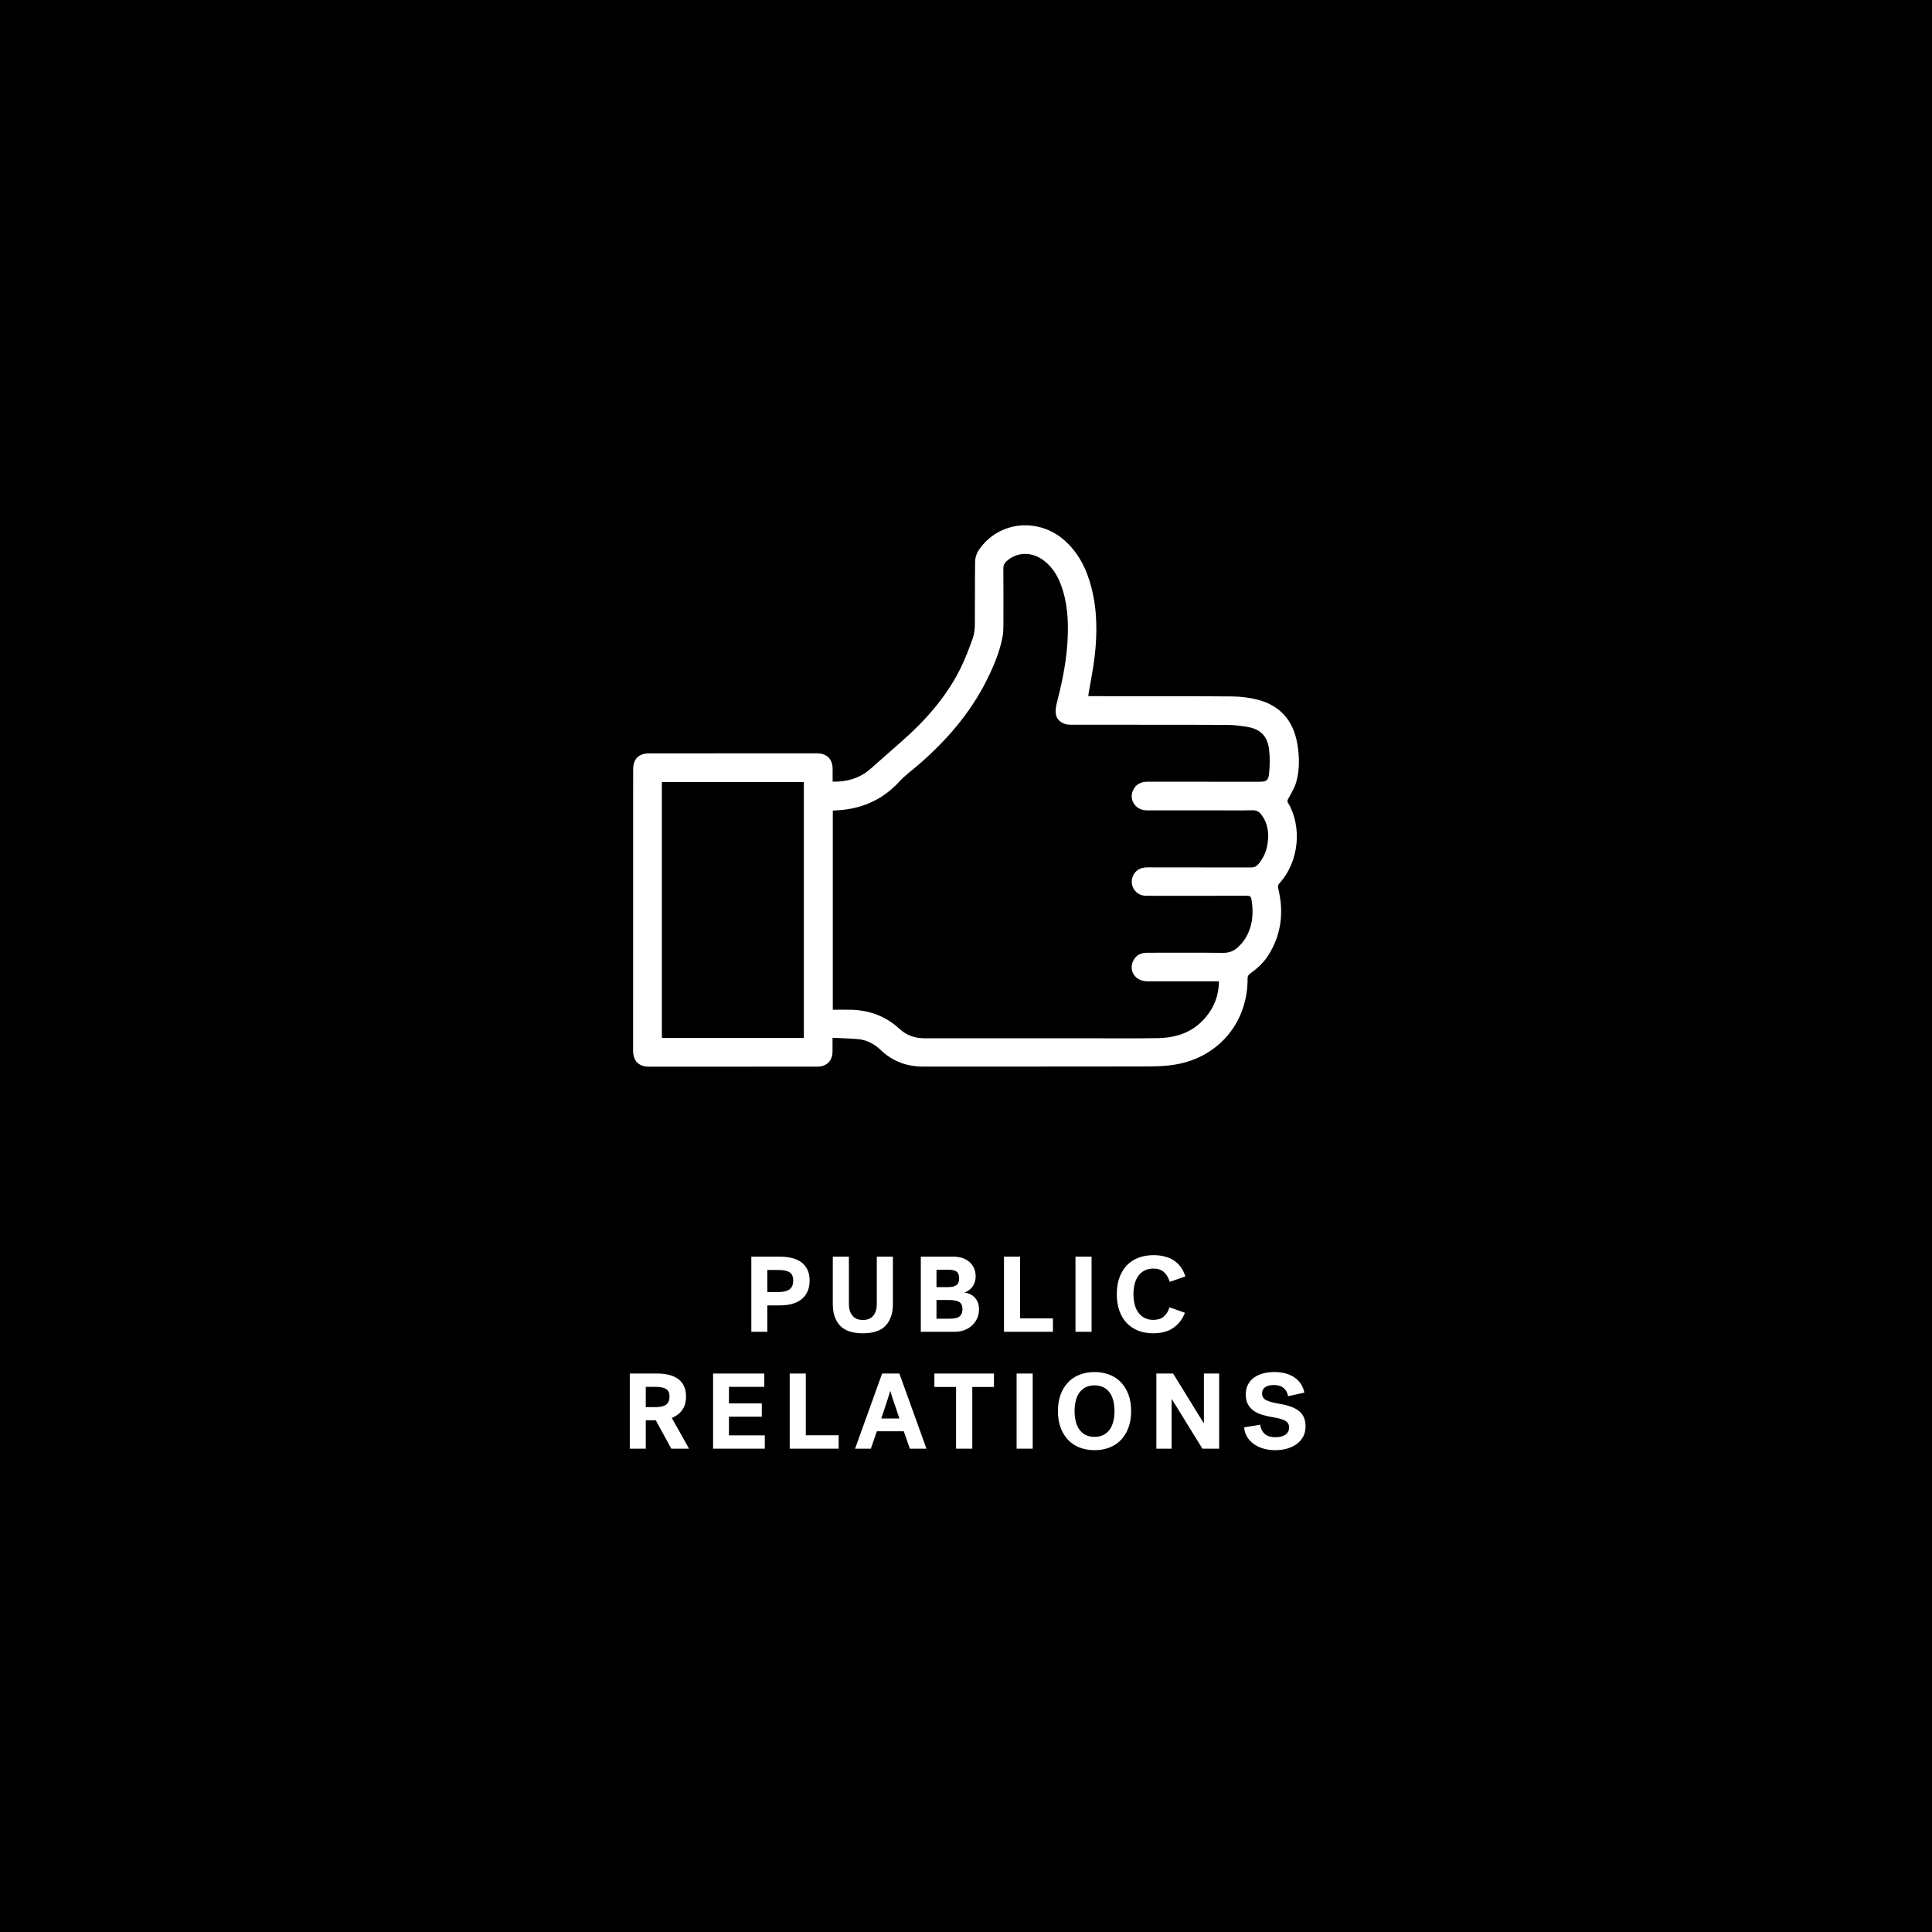
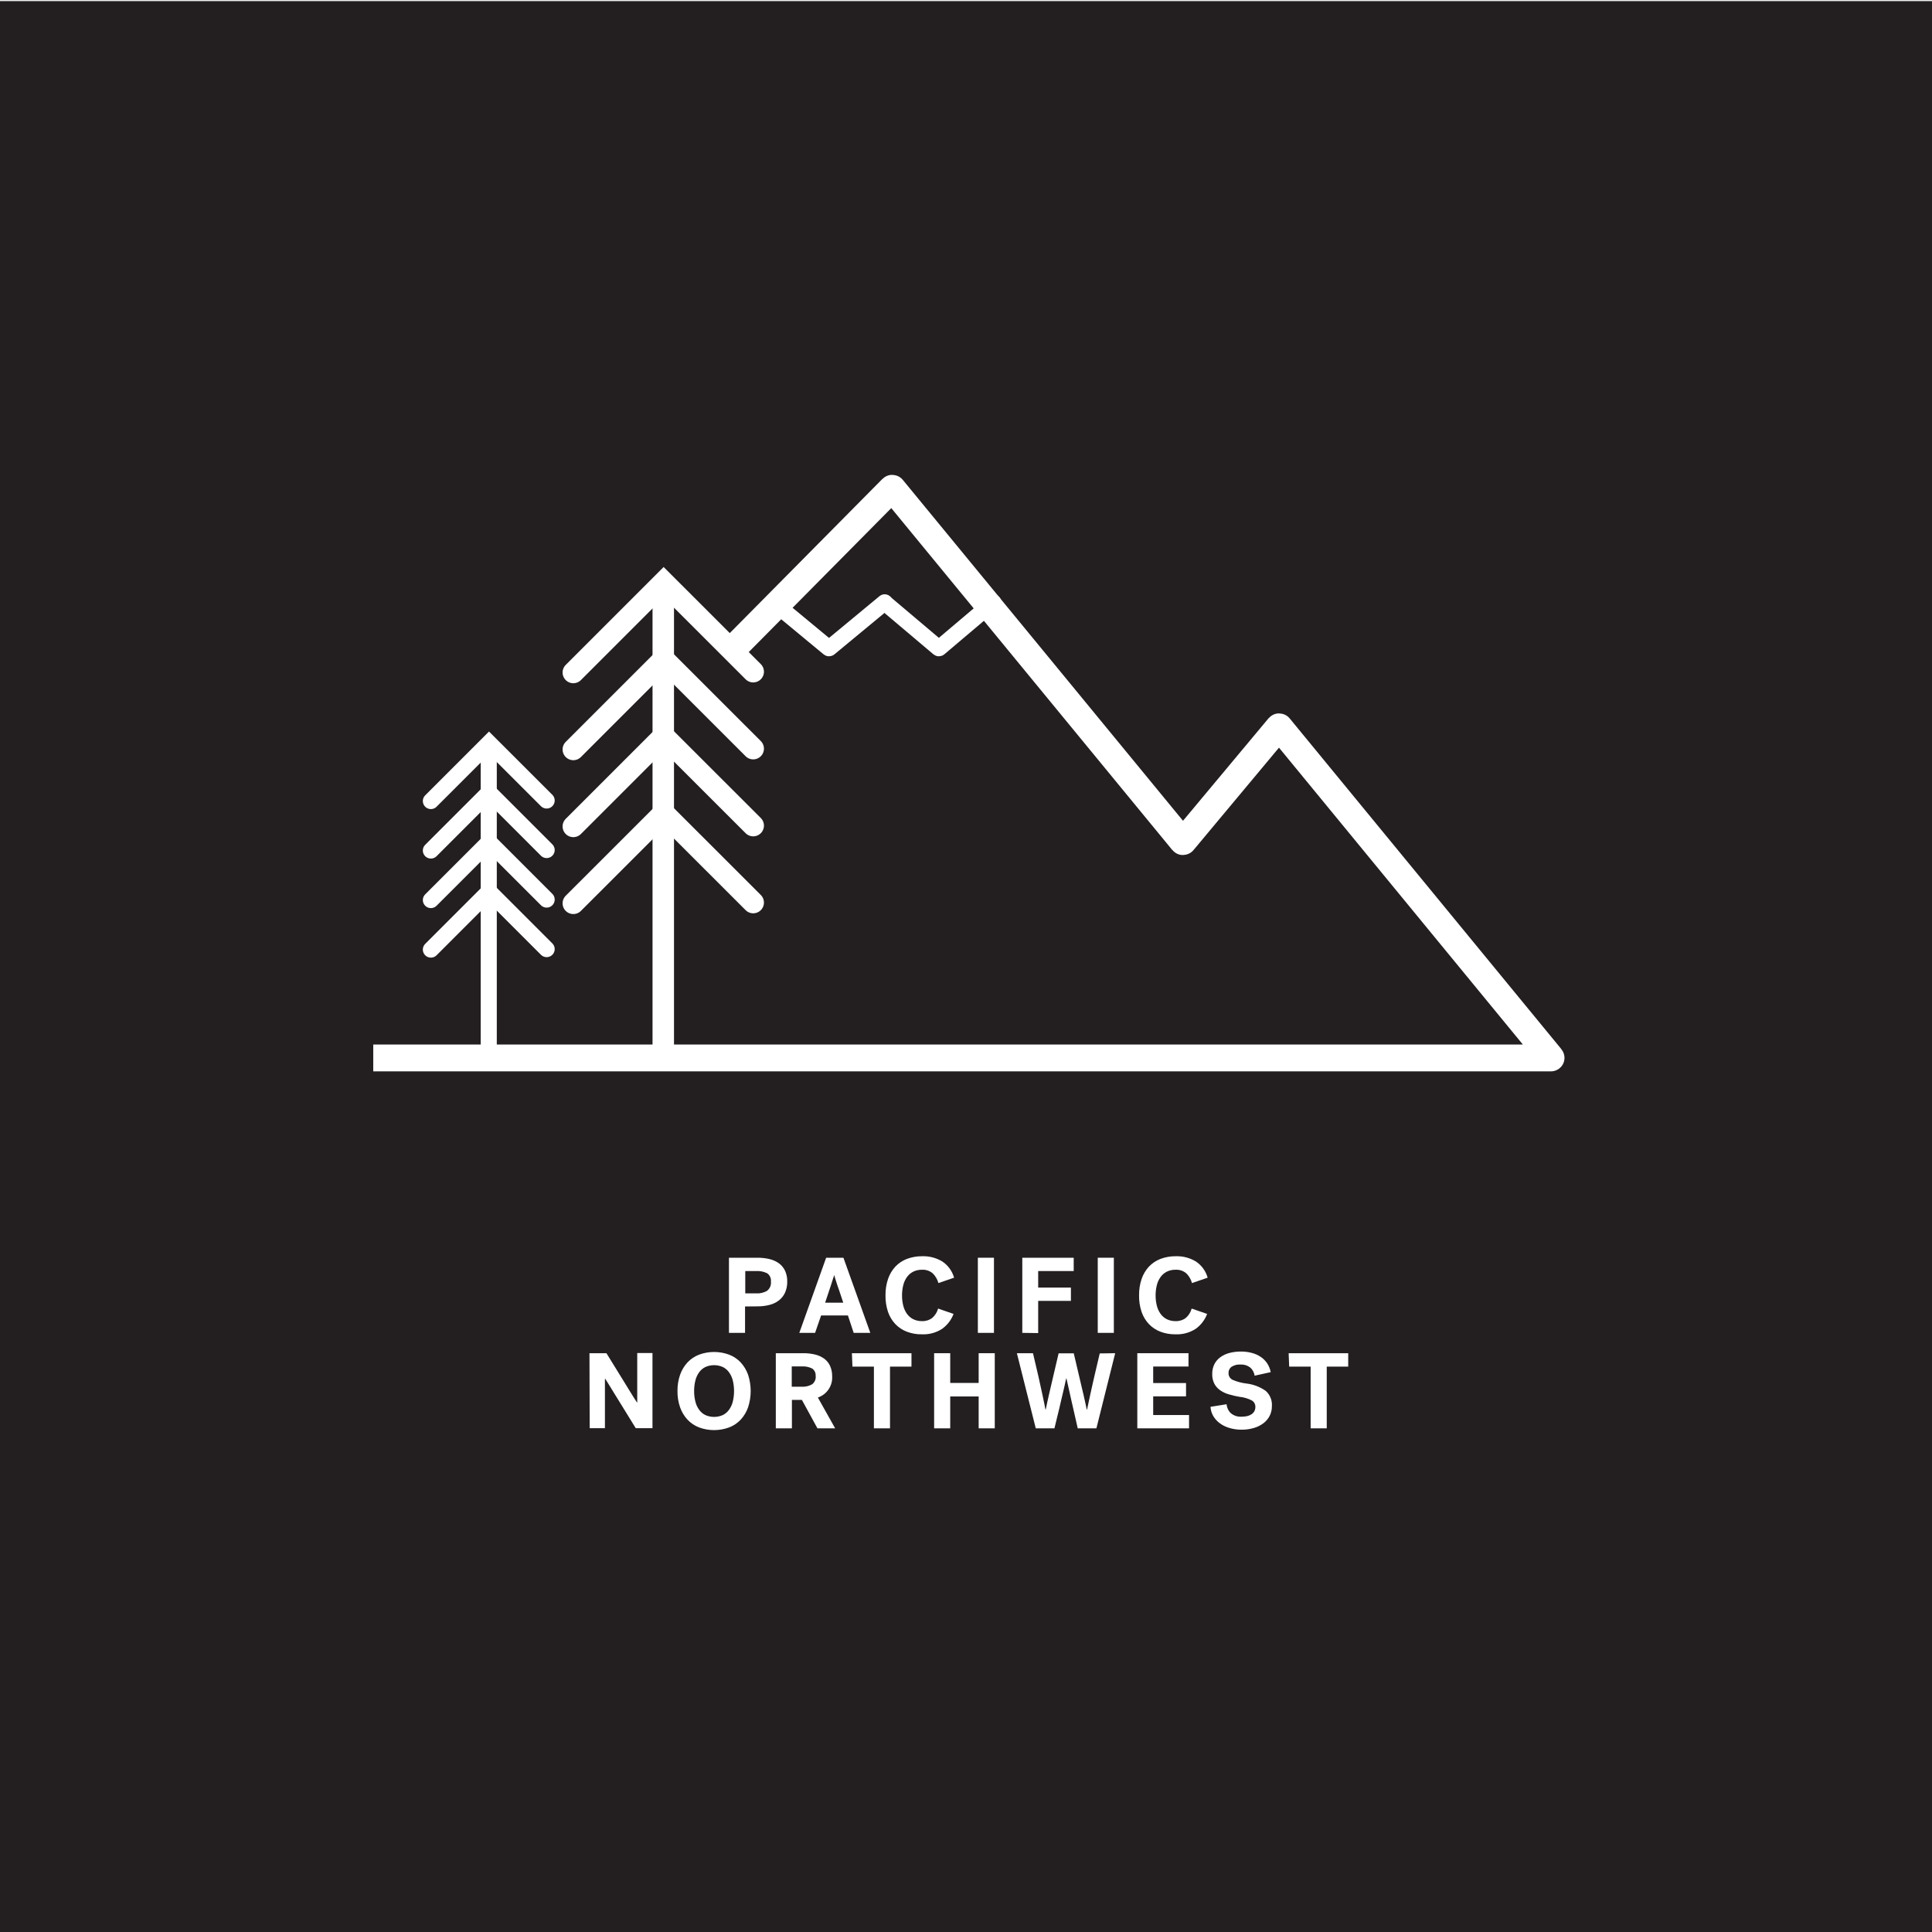
- <svg xmlns="http://www.w3.org/2000/svg" version="1.1" x="0px" y="0px" viewBox="0 0 360 360" enable-background="new 0 0 360 360" xml:space="preserve">
+ <svg xmlns="http://www.w3.org/2000/svg" viewBox="0 0 360 360">
+   <defs>
+     <style>.cls-1{fill:#231f20;}.cls-2{fill:#fff;}.cls-3,.cls-4,.cls-5,.cls-6,.cls-7{fill:none;stroke:#fff;stroke-miterlimit:10;}.cls-3,.cls-5{stroke-linecap:round;}.cls-3,.cls-6{stroke-width:3px;}.cls-4,.cls-5{stroke-width:4px;}.cls-7{stroke-width:5px;}</style>
+   </defs>
  <g id="BACKGROUND">
-     <rect width="360" height="360" />
+     <rect class="cls-1" y="0.21" width="360" height="360" />
  </g>
-   <g id="REF" display="none">
-     <rect x="-360" y="90.33" display="inline" fill="none" stroke="#000000" stroke-width="0.25" stroke-miterlimit="10" width="360" height="108" />
-     <rect y="90.33" display="inline" fill="none" stroke="#FFFFFF" stroke-width="0.25" stroke-miterlimit="10" width="360" height="108" />
-     <line display="inline" fill="none" stroke="#FFFFFF" stroke-width="0.25" stroke-linecap="round" stroke-miterlimit="10" x1="180" y1="0.19" x2="180" y2="360.06" />
+   <g id="LINE_ONE" data-name="LINE ONE">
+     <path class="cls-2" d="M138.83,243.44v4.92h-3v-14h5.32a9.4,9.4,0,0,1,2.28.26,5,5,0,0,1,1.74.8,3.7,3.7,0,0,1,1.12,1.38,4.64,4.64,0,0,1,.4,2,4.87,4.87,0,0,1-.41,2.07,3.85,3.85,0,0,1-1.14,1.44,4.83,4.83,0,0,1-1.75.84,8.76,8.76,0,0,1-2.24.27Zm4.82-4.62a1.68,1.68,0,0,0-.69-1.56,4.11,4.11,0,0,0-2.09-.42h-2V241h2a3.52,3.52,0,0,0,2.09-.5A1.88,1.88,0,0,0,143.65,238.82Z" />
+     <path class="cls-2" d="M162.17,248.36h-3.1L158,245.12h-5l-1.12,3.24h-2.94l5-14h3.22Zm-6.76-10.72c0,.11-.07.27-.14.47s-.14.44-.22.7-.17.54-.27.84l-.29.87c-.23.7-.47,1.44-.74,2.22h3.38c-.27-.78-.51-1.52-.74-2.22-.15-.4-.26-.73-.35-1s-.17-.51-.24-.75-.14-.46-.21-.67-.11-.36-.14-.47Z" />
+     <path class="cls-2" d="M165,241.36a9.16,9.16,0,0,1,.48-3.07,6.47,6.47,0,0,1,1.37-2.29,5.88,5.88,0,0,1,2.16-1.43,8,8,0,0,1,2.85-.49,6.83,6.83,0,0,1,3.76,1,5.39,5.39,0,0,1,2.16,3l-2.92,1a4,4,0,0,0-1.08-1.83,2.86,2.86,0,0,0-2-.65,3.51,3.51,0,0,0-1.62.36,3.26,3.26,0,0,0-1.16,1,4.37,4.37,0,0,0-.69,1.51,7.77,7.77,0,0,0-.23,1.92,7.57,7.57,0,0,0,.23,1.91,4.37,4.37,0,0,0,.69,1.51,3.19,3.19,0,0,0,1.16,1,3.54,3.54,0,0,0,1.64.36,2.94,2.94,0,0,0,1.89-.58,3.48,3.48,0,0,0,1.11-1.76l2.88,1a6,6,0,0,1-2.16,2.8,6.42,6.42,0,0,1-3.76,1,7.5,7.5,0,0,1-2.79-.49,5.82,5.82,0,0,1-2.14-1.42,6.3,6.3,0,0,1-1.37-2.29A9.18,9.18,0,0,1,165,241.36Z" />
+     <path class="cls-2" d="M182.21,234.36h3v14h-3Z" />
+     <path class="cls-2" d="M190.49,248.36v-14h9.58v2.48h-6.62v3.08h6.1v2.48h-6.1v6Z" />
+     <path class="cls-2" d="M204.55,234.36h3v14h-3Z" />
+     <path class="cls-2" d="M212.25,241.36a9.16,9.16,0,0,1,.48-3.07A6.47,6.47,0,0,1,214.1,236a5.88,5.88,0,0,1,2.16-1.43,8,8,0,0,1,2.85-.49,6.83,6.83,0,0,1,3.76,1,5.39,5.39,0,0,1,2.16,3l-2.92,1a4,4,0,0,0-1.08-1.83,2.86,2.86,0,0,0-2-.65,3.51,3.51,0,0,0-1.62.36,3.26,3.26,0,0,0-1.16,1,4.37,4.37,0,0,0-.69,1.51,7.77,7.77,0,0,0-.23,1.92,7.57,7.57,0,0,0,.23,1.91,4.37,4.37,0,0,0,.69,1.51,3.19,3.19,0,0,0,1.16,1,3.54,3.54,0,0,0,1.64.36,2.94,2.94,0,0,0,1.89-.58,3.48,3.48,0,0,0,1.11-1.76l2.88,1a6,6,0,0,1-2.16,2.8,6.42,6.42,0,0,1-3.76,1,7.5,7.5,0,0,1-2.79-.49,5.82,5.82,0,0,1-2.14-1.42,6.3,6.3,0,0,1-1.37-2.29A9.18,9.18,0,0,1,212.25,241.36Z" />
  </g>
-   <g id="LINE_ONE">
-     <g>
-       <path fill="#FFFFFF" d="M142.98,243.24v4.92H140v-14h5.32c0.84,0,1.6,0.09,2.28,0.26c0.68,0.17,1.26,0.44,1.74,0.8    c0.48,0.36,0.85,0.82,1.12,1.38c0.27,0.56,0.4,1.23,0.4,2.02c0,0.8-0.14,1.49-0.41,2.07c-0.27,0.58-0.65,1.06-1.14,1.44    s-1.07,0.66-1.75,0.84c-0.68,0.18-1.43,0.27-2.24,0.27H142.98z M147.8,238.62c0-0.76-0.23-1.28-0.69-1.56    c-0.46-0.28-1.16-0.42-2.09-0.42h-2.04v4.12h2.04c0.93,0,1.63-0.17,2.09-0.5C147.57,239.92,147.8,239.38,147.8,238.62z" />
-       <path fill="#FFFFFF" d="M160.78,248.44c-1.95,0-3.37-0.48-4.26-1.44s-1.34-2.29-1.34-4v-8.84h3v8.86c0,0.85,0.21,1.56,0.64,2.11    c0.43,0.55,1.08,0.83,1.96,0.83s1.53-0.28,1.96-0.83c0.43-0.55,0.64-1.26,0.64-2.11v-8.86h3V243c0,1.71-0.45,3.04-1.34,4    C164.15,247.96,162.73,248.44,160.78,248.44z" />
-       <path fill="#FFFFFF" d="M171.58,234.16h6.08c0.65,0,1.24,0.09,1.75,0.28s0.95,0.44,1.3,0.77c0.35,0.33,0.62,0.71,0.81,1.16    c0.19,0.45,0.28,0.93,0.28,1.45c0,0.43-0.06,0.81-0.18,1.14c-0.12,0.33-0.28,0.62-0.47,0.87c-0.19,0.25-0.41,0.45-0.66,0.62    c-0.25,0.17-0.5,0.3-0.77,0.39c0.31,0.04,0.62,0.13,0.93,0.26c0.31,0.13,0.6,0.32,0.87,0.57c0.27,0.25,0.48,0.56,0.65,0.93    c0.17,0.37,0.25,0.83,0.25,1.38c0,0.6-0.11,1.16-0.34,1.67s-0.54,0.95-0.94,1.32c-0.4,0.37-0.87,0.66-1.42,0.87    c-0.55,0.21-1.15,0.32-1.8,0.32h-6.34V234.16z M174.5,236.6v3.24h2.1c0.72,0,1.25-0.12,1.6-0.36c0.35-0.24,0.52-0.67,0.52-1.3    c0-0.57-0.15-0.98-0.45-1.22c-0.3-0.24-0.8-0.36-1.51-0.36H174.5z M174.5,245.72h2.4c0.95,0,1.59-0.15,1.93-0.45    c0.34-0.3,0.51-0.74,0.51-1.31c0-0.68-0.21-1.14-0.62-1.37c-0.41-0.23-1.03-0.35-1.86-0.35h-2.36V245.72z" />
-       <path fill="#FFFFFF" d="M187.08,234.16h3v11.5h6.12v2.5h-9.12V234.16z" />
-       <path fill="#FFFFFF" d="M200.4,234.16h3v14h-3V234.16z" />
-       <path fill="#FFFFFF" d="M208.1,241.16c0-1.15,0.16-2.17,0.48-3.07c0.32-0.9,0.78-1.66,1.37-2.29c0.59-0.63,1.31-1.1,2.16-1.43    c0.85-0.33,1.8-0.49,2.85-0.49c1.49,0,2.75,0.33,3.76,0.98c1.01,0.65,1.73,1.65,2.16,2.98l-2.92,1.02    c-0.24-0.79-0.6-1.4-1.08-1.83c-0.48-0.43-1.14-0.65-1.98-0.65c-0.61,0-1.15,0.12-1.62,0.36s-0.85,0.57-1.16,0.99    s-0.54,0.92-0.69,1.51c-0.15,0.59-0.23,1.23-0.23,1.92s0.08,1.33,0.23,1.91c0.15,0.58,0.38,1.08,0.69,1.51s0.69,0.76,1.16,1    s1.01,0.36,1.64,0.36c0.77,0,1.4-0.19,1.89-0.58c0.49-0.39,0.86-0.97,1.11-1.76l2.88,1.02c-0.47,1.19-1.19,2.12-2.16,2.8    c-0.97,0.68-2.23,1.02-3.76,1.02c-1.03,0-1.96-0.16-2.79-0.49c-0.83-0.33-1.55-0.8-2.14-1.42c-0.59-0.62-1.05-1.38-1.37-2.29    C208.26,243.33,208.1,242.3,208.1,241.16z" />
-     </g>
-   </g>
-   <g id="LINE_TWO">
-     <g>
-       <path fill="#FFFFFF" d="M127.83,260.2c0,1.04-0.24,1.89-0.71,2.54c-0.47,0.65-1.12,1.14-1.95,1.46l3.22,5.74h-3.3l-2.9-5.3h-1.86    v5.3h-2.98v-14h5.12c0.81,0,1.55,0.08,2.21,0.25s1.22,0.42,1.69,0.77c0.47,0.35,0.83,0.79,1.08,1.32    C127.7,258.82,127.83,259.46,127.83,260.2z M124.75,260.22c0-0.68-0.22-1.15-0.65-1.41c-0.43-0.26-1.09-0.39-1.97-0.39h-1.8v3.78    h1.8c0.88,0,1.54-0.15,1.97-0.45C124.53,261.45,124.75,260.94,124.75,260.22z" />
-       <path fill="#FFFFFF" d="M132.87,269.94v-14h9.54v2.48h-6.58v3.08h6.12v2.48h-6.12v3.48h6.68v2.48H132.87z" />
-       <path fill="#FFFFFF" d="M147.15,255.94h3v11.5h6.12v2.5h-9.12V255.94z" />
-       <path fill="#FFFFFF" d="M172.63,269.94h-3.1l-1.12-3.24h-5.02l-1.12,3.24h-2.94l5.04-14h3.22L172.63,269.94z M165.87,259.22    c-0.03,0.11-0.07,0.26-0.14,0.47s-0.14,0.44-0.22,0.7s-0.17,0.54-0.27,0.84s-0.2,0.59-0.29,0.87c-0.23,0.69-0.47,1.43-0.74,2.22    h3.38c-0.27-0.79-0.51-1.53-0.74-2.22c-0.15-0.4-0.26-0.73-0.35-0.99c-0.09-0.26-0.17-0.51-0.24-0.75    c-0.07-0.24-0.14-0.46-0.21-0.67c-0.07-0.21-0.11-0.36-0.14-0.47H165.87z" />
-       <path fill="#FFFFFF" d="M174.11,255.94h11.1v2.5h-4.04v11.5h-3.02v-11.5h-4.04V255.94z" />
-       <path fill="#FFFFFF" d="M189.43,255.94h3v14h-3V255.94z" />
-       <path fill="#FFFFFF" d="M197.13,262.94c0-1.13,0.16-2.15,0.49-3.05c0.33-0.9,0.79-1.66,1.38-2.29c0.59-0.63,1.31-1.11,2.15-1.44    c0.84-0.33,1.77-0.5,2.8-0.5c1.03,0,1.96,0.17,2.8,0.5c0.84,0.33,1.56,0.81,2.15,1.44c0.59,0.63,1.05,1.39,1.38,2.29    c0.33,0.9,0.49,1.92,0.49,3.05c0,1.13-0.16,2.15-0.49,3.05c-0.33,0.9-0.79,1.66-1.38,2.29c-0.59,0.63-1.31,1.11-2.15,1.44    c-0.84,0.33-1.77,0.5-2.8,0.5c-1.03,0-1.96-0.17-2.8-0.5s-1.56-0.81-2.15-1.44c-0.59-0.63-1.05-1.39-1.38-2.29    C197.3,265.09,197.13,264.08,197.13,262.94z M200.23,262.94c0,0.71,0.08,1.36,0.23,1.95c0.15,0.59,0.38,1.1,0.69,1.52    s0.69,0.75,1.16,0.98s1.01,0.35,1.64,0.35s1.17-0.12,1.64-0.35c0.47-0.23,0.85-0.56,1.16-0.98c0.31-0.42,0.54-0.93,0.69-1.52    c0.15-0.59,0.23-1.24,0.23-1.95s-0.08-1.36-0.23-1.95c-0.15-0.59-0.38-1.1-0.69-1.52c-0.31-0.42-0.69-0.75-1.16-0.98    c-0.47-0.23-1.01-0.35-1.64-0.35s-1.17,0.12-1.64,0.35s-0.85,0.56-1.16,0.98s-0.54,0.93-0.69,1.52    C200.31,261.59,200.23,262.24,200.23,262.94z" />
-       <path fill="#FFFFFF" d="M215.47,255.94h3.12c0.81,1.32,1.59,2.57,2.32,3.76c0.44,0.71,0.8,1.29,1.08,1.75s0.56,0.92,0.84,1.37    s0.55,0.88,0.8,1.29c0.25,0.41,0.47,0.75,0.64,1.03h0.06v-9.2h2.84v14h-3.12c-0.8-1.29-1.56-2.53-2.28-3.7    c-0.43-0.69-0.78-1.27-1.07-1.73s-0.57-0.92-0.85-1.38c-0.28-0.46-0.55-0.9-0.81-1.32s-0.48-0.78-0.67-1.07h-0.06v9.2h-2.84    V255.94z" />
-       <path fill="#FFFFFF" d="M235.17,259.62c0,0.6,0.26,1.03,0.78,1.29c0.52,0.26,1.35,0.48,2.48,0.67c1.67,0.28,2.89,0.74,3.67,1.38    c0.78,0.64,1.17,1.59,1.17,2.86c0,0.68-0.14,1.29-0.42,1.83s-0.67,1-1.17,1.38s-1.1,0.67-1.79,0.88    c-0.69,0.21-1.45,0.31-2.26,0.31c-0.88,0-1.67-0.12-2.38-0.35c-0.71-0.23-1.31-0.54-1.8-0.93c-0.49-0.39-0.88-0.84-1.16-1.36    c-0.28-0.52-0.43-1.06-0.46-1.62l3-0.48c0.07,0.68,0.33,1.24,0.79,1.67c0.46,0.43,1.13,0.65,2.01,0.65c0.36,0,0.7-0.03,1.01-0.1    c0.31-0.07,0.59-0.18,0.82-0.33c0.23-0.15,0.42-0.34,0.55-0.57c0.13-0.23,0.2-0.5,0.2-0.82c0-0.52-0.22-0.92-0.65-1.2    s-1.2-0.51-2.29-0.68c-0.73-0.12-1.41-0.27-2.04-0.46s-1.17-0.44-1.63-0.77c-0.46-0.33-0.82-0.73-1.08-1.22    c-0.26-0.49-0.39-1.08-0.39-1.79c0-0.71,0.13-1.32,0.4-1.84c0.27-0.52,0.64-0.96,1.12-1.31c0.48-0.35,1.05-0.62,1.7-0.79    c0.65-0.17,1.37-0.26,2.14-0.26c0.72,0,1.39,0.08,2.02,0.25c0.63,0.17,1.18,0.41,1.67,0.74c0.49,0.33,0.89,0.73,1.21,1.21    c0.32,0.48,0.54,1.03,0.66,1.64l-3.04,0.66c-0.11-0.64-0.38-1.15-0.82-1.52c-0.44-0.37-1.03-0.56-1.78-0.56    c-0.76,0-1.32,0.14-1.69,0.42C235.35,258.78,235.17,259.16,235.17,259.62z" />
-     </g>
-     <path fill="#FFFFFF" d="M155.13,193.38c0,0.98,0.01,1.75,0,2.53c-0.02,1.8-1.08,2.84-2.88,2.84c-10.43,0.01-20.86,0.01-31.28,0.01   c-1.96,0-3-1.05-3-3.03c0-17.46,0-34.92,0.01-52.37c0-1.93,1.04-2.98,2.97-2.98c10.4,0,20.81-0.01,31.21-0.01   c1.93,0,2.98,1.04,2.99,2.96c0,0.75,0,1.5,0,2.31c2.12,0.06,4.07-0.36,5.8-1.44c0.97-0.6,1.79-1.43,2.66-2.18   c1.44-1.25,2.86-2.52,4.3-3.78c4.47-3.92,8.38-8.31,11.05-13.67c0.9-1.81,1.61-3.72,2.3-5.62c0.29-0.8,0.38-1.71,0.39-2.57   c0.04-3.92-0.01-7.83,0.05-11.75c0.01-0.69,0.25-1.46,0.62-2.04c3.7-5.61,11.48-6.31,16.44-1.53c2.41,2.32,3.78,5.2,4.6,8.38   c1.11,4.27,1.11,8.6,0.61,12.93c-0.26,2.24-0.73,4.46-1.1,6.7c-0.03,0.18-0.05,0.36-0.08,0.65c0.66,0,1.27,0,1.87,0   c8.3,0.01,16.61-0.02,24.91,0.05c1.61,0.01,3.26,0.22,4.82,0.62c4.13,1.08,6.54,3.84,7.31,8.02c0.44,2.41,0.5,4.85-0.14,7.23   c-0.29,1.09-0.92,2.09-1.46,3.1c-0.17,0.32-0.3,0.51-0.09,0.86c2.58,4.3,2.18,10.89-1.69,15.09c-0.17,0.18-0.21,0.6-0.14,0.87   c1.06,4.32,0.61,8.43-1.73,12.26c-0.9,1.47-2.13,2.63-3.54,3.61c-0.22,0.16-0.44,0.5-0.44,0.76c0.1,8.22-5.31,14.82-13.51,16.18   c-2.26,0.38-4.6,0.34-6.91,0.35c-13.35,0.03-26.71,0.01-40.06,0.02c-3.05,0-5.68-0.98-7.89-3.09c-1.1-1.05-2.42-1.79-3.92-1.99   C158.56,193.48,156.91,193.48,155.13,193.38z M227.14,182.85c-0.43,0-0.75,0-1.08,0c-4.11,0-8.21,0.01-12.32,0   c-2.15-0.01-3.46-1.9-2.61-3.76c0.51-1.11,1.44-1.56,2.63-1.56c4.72,0,9.44-0.03,14.16,0.02c1.11,0.01,1.99-0.34,2.75-1.05   c0.53-0.49,1.02-1.06,1.4-1.67c1.37-2.27,1.56-4.75,1.11-7.31c-0.09-0.51-0.35-0.61-0.83-0.61c-4.55,0.02-9.11,0.01-13.66,0.01   c-1.75,0-3.49,0.03-5.24-0.01c-1.83-0.04-3.02-1.85-2.39-3.56c0.41-1.11,1.37-1.73,2.73-1.73c6.44,0,12.88,0,19.32,0.02   c0.61,0,1.02-0.19,1.39-0.65c0.85-1.02,1.41-2.17,1.64-3.48c0.37-2.05,0.19-4-1.11-5.72c-0.4-0.54-0.89-0.82-1.62-0.81   c-2.24,0.05-4.48,0.02-6.72,0.02c-4.34,0-8.68,0.01-13.02,0c-2.07-0.01-3.38-1.96-2.53-3.77c0.53-1.12,1.48-1.57,2.7-1.57   c6.91,0.01,13.83,0.01,20.74,0.01c1.4,0,1.77-0.21,1.9-1.61c0.14-1.47,0.17-2.98-0.01-4.43c-0.31-2.5-1.61-3.77-4.08-4.19   c-1.18-0.2-2.39-0.35-3.58-0.36c-4.46-0.04-8.92-0.02-13.38-0.03c-5.33,0-10.66,0-16-0.01c-1.37,0-2.47-0.75-2.68-1.96   c-0.11-0.62-0.02-1.32,0.14-1.94c0.91-3.57,1.69-7.16,1.97-10.84c0.25-3.43,0.21-6.84-0.78-10.17c-0.66-2.21-1.66-4.22-3.55-5.66   c-2.28-1.74-5.05-1.66-7,0.13c-0.39,0.36-0.58,0.74-0.57,1.29c0.02,3.54,0.02,7.08,0.01,10.62c0,0.7-0.02,1.42-0.15,2.11   c-0.53,2.83-1.64,5.46-2.91,8.02c-3.11,6.27-7.62,11.43-12.89,15.97c-1.14,0.99-2.39,1.87-3.4,2.98c-2.91,3.19-6.5,4.92-10.76,5.34   c-0.55,0.05-1.11,0.08-1.68,0.11c0,12.38,0,24.7,0,37.11c1.16,0,2.27-0.02,3.37,0c3.43,0.08,6.5,1.2,9.02,3.53   c1.38,1.28,2.92,1.79,4.75,1.79c10.38-0.01,20.76,0,31.14,0c4.11,0,8.21,0.04,12.31-0.03c3.43-0.06,6.5-1.09,8.82-3.8   C226.23,187.73,227.1,185.52,227.14,182.85z M149.78,145.72c-8.83,0-17.62,0-26.45,0c0,15.93,0,31.82,0,47.69   c8.85,0,17.64,0,26.45,0C149.78,177.49,149.78,161.62,149.78,145.72z" />
+   <g id="LINE_TWO" data-name="LINE TWO">
+     <path class="cls-2" d="M109.84,252.15H113l2.32,3.76,1.08,1.75.84,1.37.8,1.29.64,1h.06v-9.2h2.84v14h-3.12l-2.28-3.7-1.07-1.73c-.29-.46-.57-.92-.85-1.38l-.81-1.32c-.26-.42-.48-.78-.67-1.07h-.06v9.2h-2.84Z" />
+     <path class="cls-2" d="M126.24,259.15a8.83,8.83,0,0,1,.49-3,6.64,6.64,0,0,1,1.38-2.29,5.82,5.82,0,0,1,2.15-1.44,8.09,8.09,0,0,1,5.6,0,5.82,5.82,0,0,1,2.15,1.44,6.64,6.64,0,0,1,1.38,2.29,9.74,9.74,0,0,1,0,6.1,6.64,6.64,0,0,1-1.38,2.29,5.82,5.82,0,0,1-2.15,1.44,8.09,8.09,0,0,1-5.6,0,5.82,5.82,0,0,1-2.15-1.44,6.64,6.64,0,0,1-1.38-2.29A8.83,8.83,0,0,1,126.24,259.15Zm3.1,0a7.9,7.9,0,0,0,.23,2,4.33,4.33,0,0,0,.69,1.52,3.14,3.14,0,0,0,1.16,1,4,4,0,0,0,3.28,0,3.14,3.14,0,0,0,1.16-1,4.33,4.33,0,0,0,.69-1.52,8.38,8.38,0,0,0,0-3.9,4.33,4.33,0,0,0-.69-1.52,3.14,3.14,0,0,0-1.16-1,4,4,0,0,0-3.28,0,3.14,3.14,0,0,0-1.16,1,4.33,4.33,0,0,0-.69,1.52A7.9,7.9,0,0,0,129.34,259.15Z" />
+     <path class="cls-2" d="M155.06,256.41a3.94,3.94,0,0,1-2.66,4l3.22,5.74h-3.3l-2.9-5.3h-1.86v5.3h-3v-14h5.12a8.89,8.89,0,0,1,2.21.25,4.78,4.78,0,0,1,1.69.77,3.46,3.46,0,0,1,1.08,1.32A4.47,4.47,0,0,1,155.06,256.41Zm-3.08,0a1.51,1.51,0,0,0-.65-1.41,3.91,3.91,0,0,0-2-.39h-1.8v3.78h1.8a3.48,3.48,0,0,0,2-.45A1.74,1.74,0,0,0,152,256.43Z" />
+     <path class="cls-2" d="M158.74,252.15h11.1v2.5h-4v11.5h-3v-11.5h-4Z" />
+     <path class="cls-2" d="M174.06,252.15h3v5.54h5.3v-5.54h3v14h-3v-5.94h-5.3v5.94h-3Z" />
+     <path class="cls-2" d="M207.8,252.15l-3.5,14h-3.48c-.29-1.29-.57-2.53-.84-3.7l-.4-1.74c-.11-.47-.21-.93-.31-1.4s-.2-.91-.3-1.34l-.25-1.1h-.06q-.1.47-.24,1.11c-.09.43-.2.9-.32,1.39s-.24,1-.36,1.53-.24,1-.36,1.55c-.28,1.17-.58,2.41-.9,3.7H193l-3.52-14h3c.35,1.49.67,2.91,1,4.26.17.8.32,1.46.44,2s.23,1,.34,1.56l.31,1.48c.1.47.18.86.23,1.18h.06c.07-.32.15-.72.25-1.19s.21-1,.34-1.53l.4-1.72c.14-.6.28-1.19.41-1.76q.48-2,1-4.26h2.82q.54,2.23,1,4.26c.19.8.34,1.46.47,2s.25,1,.37,1.56.23,1,.33,1.48.18.86.25,1.18h.06c.07-.32.15-.72.25-1.19l.33-1.53c.12-.55.25-1.12.38-1.72s.27-1.19.4-1.76c.32-1.35.65-2.77,1-4.26Z" />
+     <path class="cls-2" d="M211.92,266.15v-14h9.54v2.48h-6.58v3.08H221v2.48h-6.12v3.48h6.68v2.48Z" />
+     <path class="cls-2" d="M228.92,255.83a1.34,1.34,0,0,0,.78,1.29,9.36,9.36,0,0,0,2.48.67,7.86,7.86,0,0,1,3.67,1.38A3.48,3.48,0,0,1,237,262a3.92,3.92,0,0,1-.42,1.83,4.07,4.07,0,0,1-1.17,1.38,5.65,5.65,0,0,1-1.79.88,7.77,7.77,0,0,1-2.26.31,7.68,7.68,0,0,1-2.38-.35,5.66,5.66,0,0,1-1.8-.93,4.41,4.41,0,0,1-1.16-1.36,3.81,3.81,0,0,1-.46-1.62l3-.48a2.56,2.56,0,0,0,.79,1.67,2.84,2.84,0,0,0,2,.65,4.61,4.61,0,0,0,1-.1,2.52,2.52,0,0,0,.82-.33,1.66,1.66,0,0,0,.55-.57,1.63,1.63,0,0,0,.2-.82,1.35,1.35,0,0,0-.65-1.2,6.31,6.31,0,0,0-2.29-.68,16.15,16.15,0,0,1-2-.46,5.47,5.47,0,0,1-1.63-.77,3.51,3.51,0,0,1-1.08-1.22,3.76,3.76,0,0,1-.39-1.79,3.93,3.93,0,0,1,.4-1.84,3.62,3.62,0,0,1,1.12-1.31,5,5,0,0,1,1.7-.79,8.48,8.48,0,0,1,2.14-.26,7.71,7.71,0,0,1,2,.25,5.51,5.51,0,0,1,1.67.74,4.36,4.36,0,0,1,1.21,1.21,4.49,4.49,0,0,1,.66,1.64l-3,.66a2.45,2.45,0,0,0-.82-1.52,2.67,2.67,0,0,0-1.78-.56,2.78,2.78,0,0,0-1.69.42A1.33,1.33,0,0,0,228.92,255.83Z" />
+     <path class="cls-2" d="M240.12,252.15h11.1v2.5h-4v11.5h-3v-11.5h-4Z" />
  </g>
  <g id="ICON">
- </g>
+     <path class="cls-3" d="M164.84,112.24l-10.31,8.53a.08.08,0,0,1-.11,0l-10.21-8.45" />
+     <path class="cls-3" d="M185.08,112.24,175,120.77a.08.08,0,0,1-.11,0l-10-8.45" />
+     <line class="cls-4" x1="123.59" y1="108.48" x2="123.59" y2="198.04" />
+     <polyline class="cls-5" points="106.83 125.31 123.66 108.48 140.35 125.16" />
+     <polyline class="cls-5" points="106.83 139.65 123.66 122.82 140.35 139.5" />
+     <polyline class="cls-5" points="106.83 153.99 123.66 137.16 140.35 153.84" />
+     <polyline class="cls-5" points="106.83 168.32 123.66 151.5 140.35 168.18" />
+     <line class="cls-6" x1="91.07" y1="138.43" x2="91.07" y2="196.06" />
+     <polyline class="cls-3" points="80.29 149.26 91.12 138.43 101.86 149.16" />
+     <polyline class="cls-3" points="80.29 158.48 91.12 147.65 101.86 158.39" />
+     <polyline class="cls-3" points="80.29 167.71 91.12 156.88 101.86 167.62" />
+     <polyline class="cls-3" points="80.29 176.94 91.12 166.11 101.86 176.85" />
+     <path class="cls-7" d="M69.55,197.13H289s.05,0,0-.06l-50.62-61.62a.06.06,0,0,0-.09,0L220.47,156.8a.06.06,0,0,1-.1,0L166.29,91a.06.06,0,0,0-.09,0l-29,29.29" />
+   </g>
</svg>
